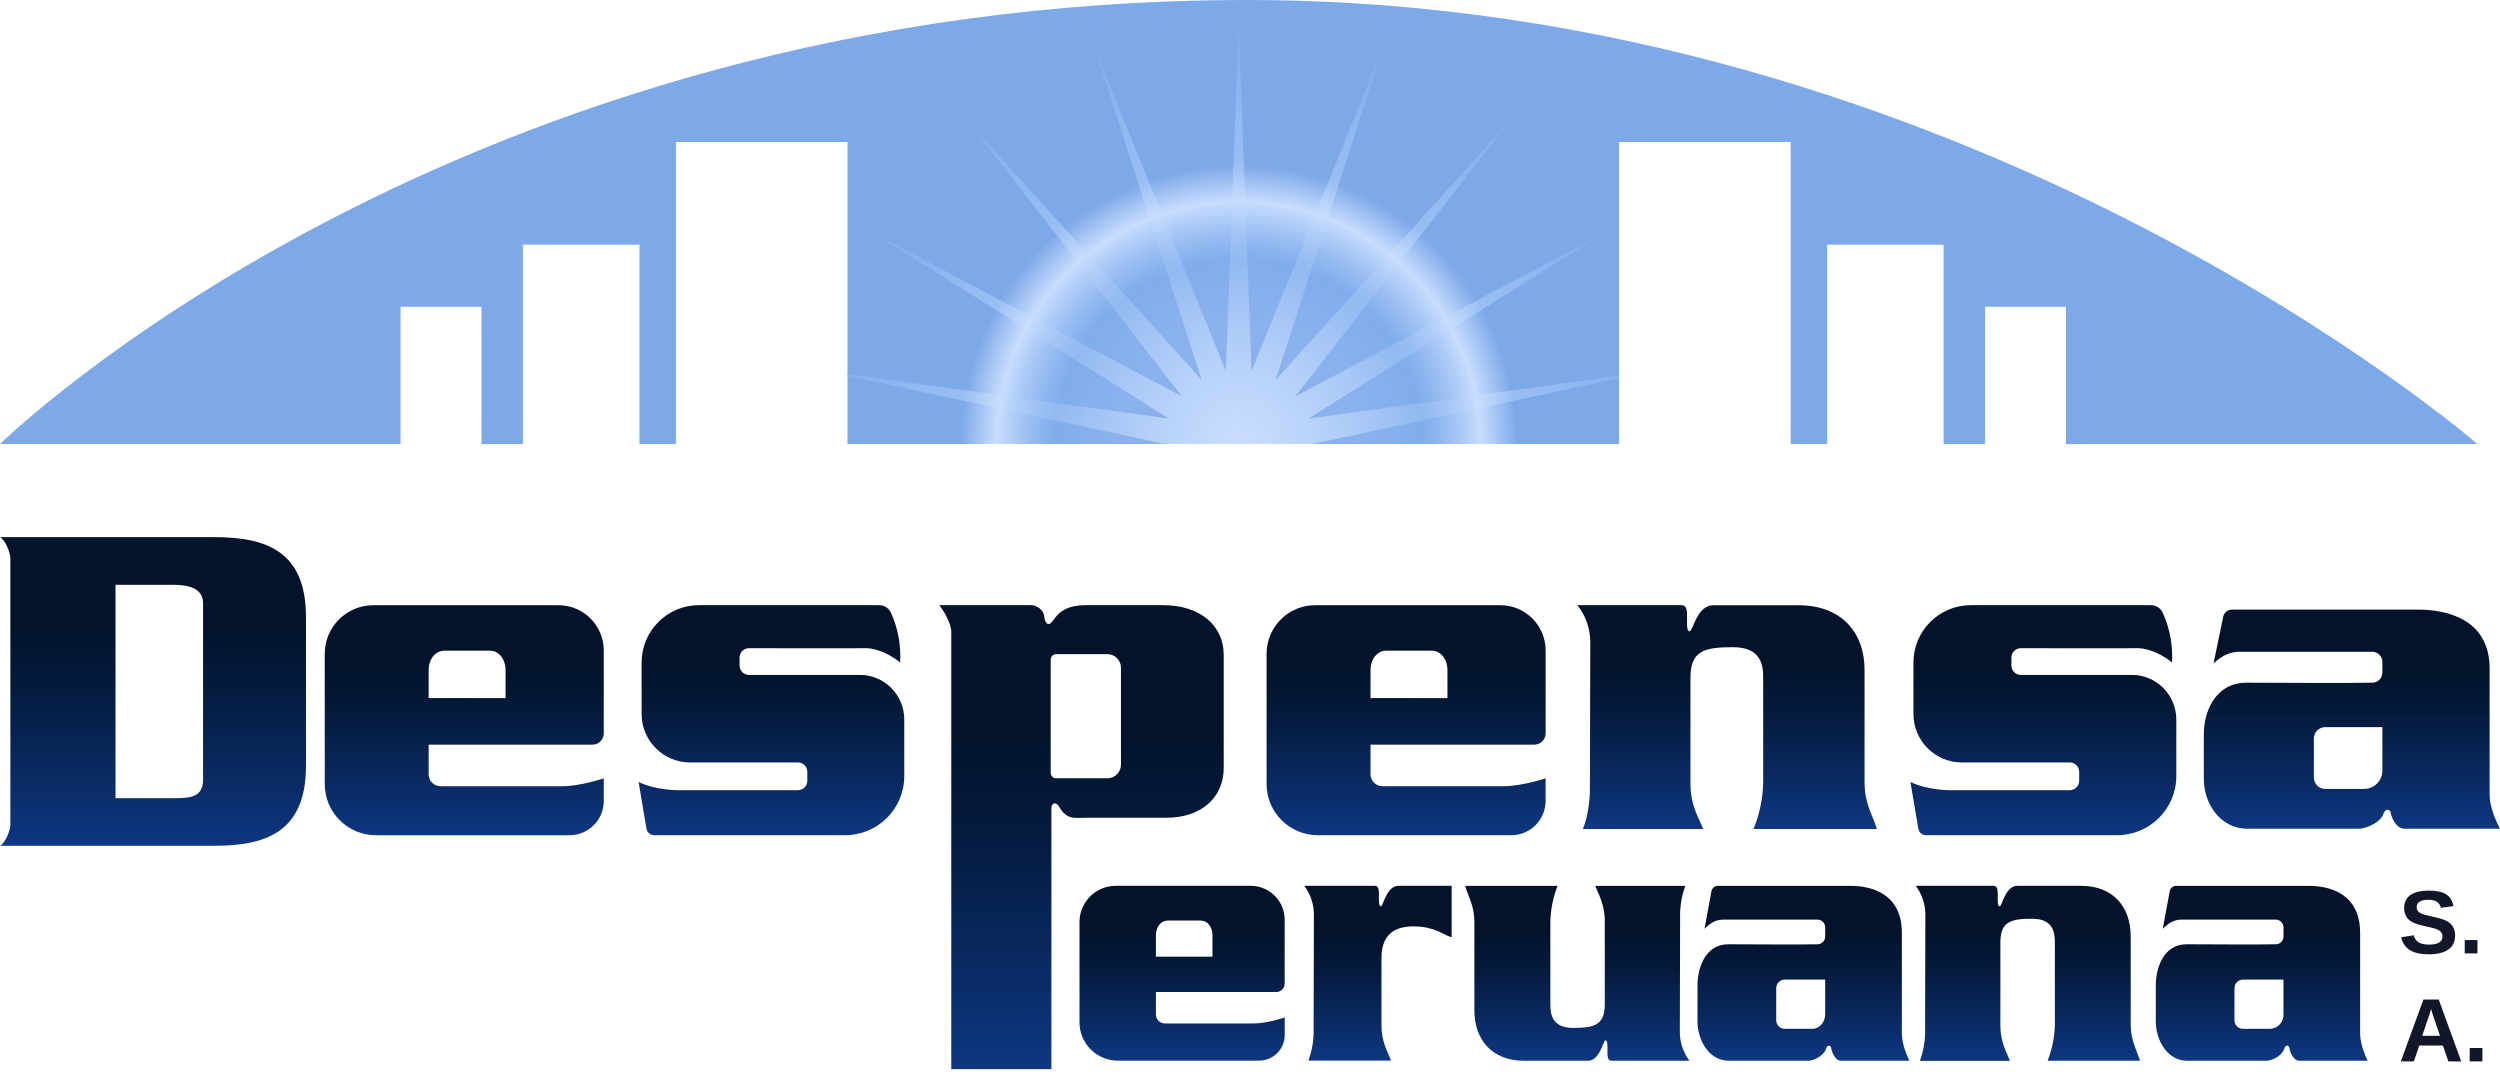
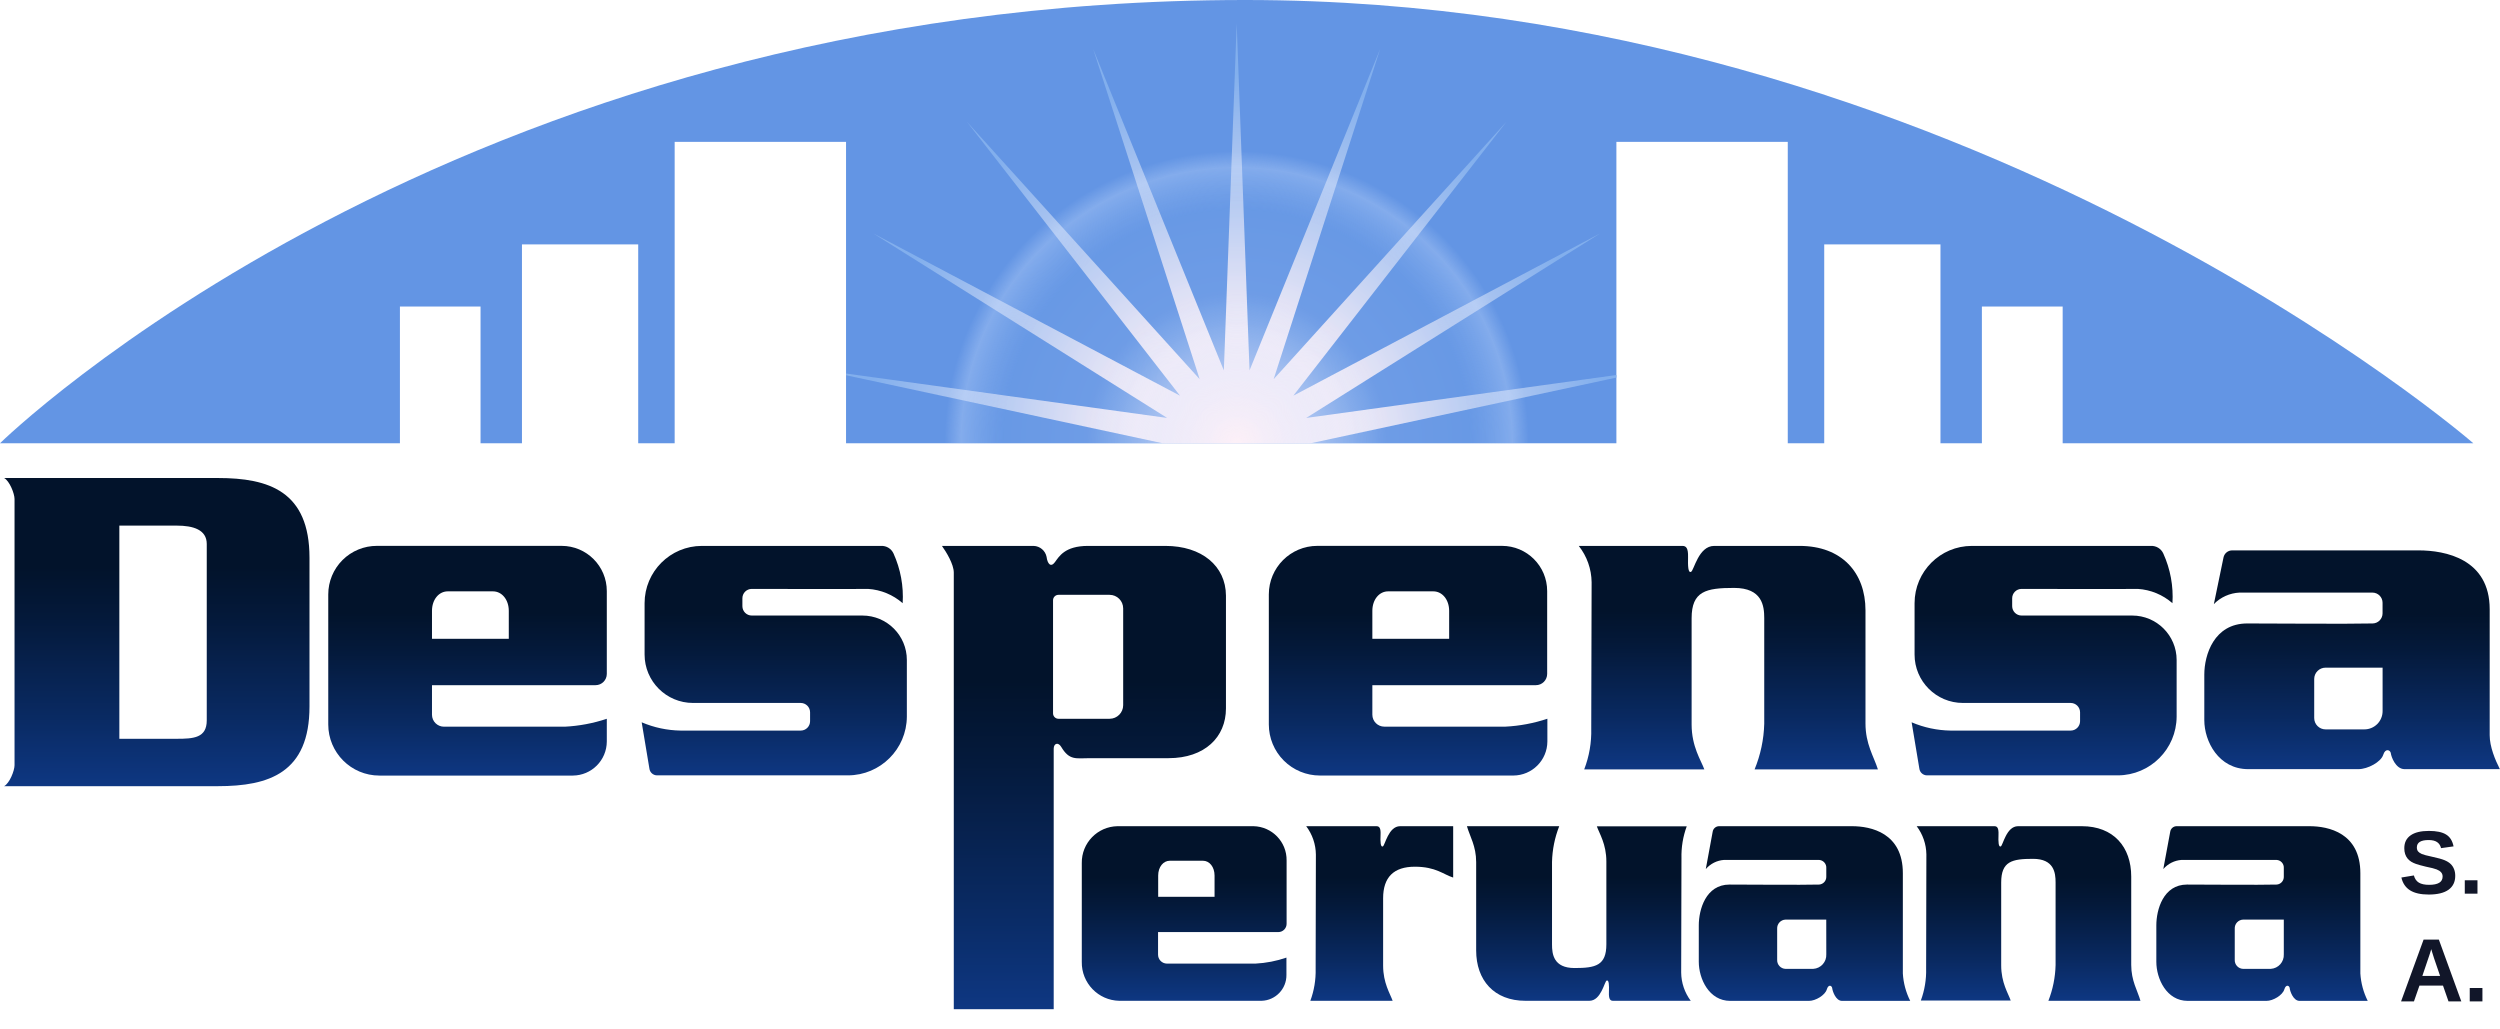
- <svg xmlns="http://www.w3.org/2000/svg" xmlns:xlink="http://www.w3.org/1999/xlink" viewBox="0 0 965.2 420.43">
+ <svg xmlns="http://www.w3.org/2000/svg" xmlns:xlink="http://www.w3.org/1999/xlink" viewBox="0 0 603.49 248.39">
  <defs>
-     <style>.cls-1{fill:none;}.cls-2{fill:url(#Degradado_sin_nombre_36);}.cls-3{fill:url(#Degradado_sin_nombre_36-2);}.cls-4{fill:url(#Degradado_sin_nombre_36-3);}.cls-5{fill:url(#Degradado_sin_nombre_36-4);}.cls-6{fill:url(#Degradado_sin_nombre_36-5);}.cls-7{fill:url(#Degradado_sin_nombre_36-6);}.cls-8{fill:url(#Degradado_sin_nombre_36-7);}.cls-9{fill:url(#Degradado_sin_nombre_36-8);}.cls-10{fill:url(#Degradado_sin_nombre_36-9);}.cls-11{fill:url(#Degradado_sin_nombre_36-10);}.cls-12{fill:url(#Degradado_sin_nombre_36-11);}.cls-13{fill:url(#Degradado_sin_nombre_36-12);}.cls-14{fill:url(#Degradado_sin_nombre_36-13);}.cls-15{font-size:34.73px;fill:#111629;font-family:Arial-Black, Arial;font-weight:800;}.cls-16{fill:url(#Degradado_sin_nombre_36-14);}.cls-17{clip-path:url(#clip-path);}.cls-18{fill:#7ea9e9;}.cls-19{fill:url(#Degradado_sin_nombre_48);}.cls-20{fill:url(#Degradado_sin_nombre_63);}</style>
-     <linearGradient id="Degradado_sin_nombre_36" x1="59.06" y1="326.55" x2="59.06" y2="207.38" gradientUnits="userSpaceOnUse">
+     <style>.cls-1{fill:none;}.cls-2{fill:url(#Degradado_sin_nombre_36);}.cls-3{fill:url(#Degradado_sin_nombre_36-2);}.cls-4{fill:url(#Degradado_sin_nombre_36-3);}.cls-5{fill:url(#Degradado_sin_nombre_36-4);}.cls-6{fill:url(#Degradado_sin_nombre_36-5);}.cls-7{fill:url(#Degradado_sin_nombre_36-6);}.cls-8{fill:url(#Degradado_sin_nombre_36-7);}.cls-9{fill:url(#Degradado_sin_nombre_36-8);}.cls-10{fill:url(#Degradado_sin_nombre_36-9);}.cls-11{fill:url(#Degradado_sin_nombre_36-10);}.cls-12{fill:url(#Degradado_sin_nombre_36-11);}.cls-13{fill:url(#Degradado_sin_nombre_36-12);}.cls-14{fill:url(#Degradado_sin_nombre_36-13);}.cls-15{font-size:21.68px;fill:#111629;font-family:Arial-Black, Arial;font-weight:800;}.cls-16{fill:url(#Degradado_sin_nombre_36-14);}.cls-17{clip-path:url(#clip-path);}.cls-18{fill:#6395e4;}.cls-19{fill:url(#Degradado_sin_nombre_65);}.cls-20{opacity:0.32;fill:url(#Degradado_sin_nombre_61);}.cls-21{fill:url(#Degradado_sin_nombre_30);}</style>
+     <linearGradient id="Degradado_sin_nombre_36" x1="37.84" y1="189.78" x2="37.84" y2="115.39" gradientUnits="userSpaceOnUse">
      <stop offset="0" stop-color="#0e3782" />
      <stop offset="0.24" stop-color="#092960" />
      <stop offset="0.55" stop-color="#04193a" />
      <stop offset="0.71" stop-color="#02132b" />
      <stop offset="1" stop-color="#02132b" />
    </linearGradient>
-     <linearGradient id="Degradado_sin_nombre_36-2" x1="297.82" y1="322.45" x2="297.82" y2="233.64" xlink:href="#Degradado_sin_nombre_36" />
-     <linearGradient id="Degradado_sin_nombre_36-3" x1="788.85" y1="322.45" x2="788.85" y2="233.64" xlink:href="#Degradado_sin_nombre_36" />
-     <linearGradient id="Degradado_sin_nombre_36-4" x1="179.24" y1="322.45" x2="179.24" y2="233.64" xlink:href="#Degradado_sin_nombre_36" />
-     <linearGradient id="Degradado_sin_nombre_36-5" x1="542.88" y1="322.45" x2="542.88" y2="233.64" xlink:href="#Degradado_sin_nombre_36" />
-     <linearGradient id="Degradado_sin_nombre_36-6" x1="456.38" y1="409.54" x2="456.38" y2="342.02" xlink:href="#Degradado_sin_nombre_36" />
-     <linearGradient id="Degradado_sin_nombre_36-7" x1="666.78" y1="320.06" x2="666.78" y2="233.64" xlink:href="#Degradado_sin_nombre_36" />
-     <linearGradient id="Degradado_sin_nombre_36-8" x1="782.93" y1="409.54" x2="782.93" y2="342.02" xlink:href="#Degradado_sin_nombre_36" />
-     <linearGradient id="Degradado_sin_nombre_36-9" x1="608.96" y1="409.54" x2="608.96" y2="342.02" xlink:href="#Degradado_sin_nombre_36" />
-     <linearGradient id="Degradado_sin_nombre_36-10" x1="532" y1="409.54" x2="532" y2="342.02" xlink:href="#Degradado_sin_nombre_36" />
-     <linearGradient id="Degradado_sin_nombre_36-11" x1="908.02" y1="320.01" x2="908.02" y2="235.36" xlink:href="#Degradado_sin_nombre_36" />
-     <linearGradient id="Degradado_sin_nombre_36-12" x1="696.26" y1="409.54" x2="696.26" y2="342.02" xlink:href="#Degradado_sin_nombre_36" />
-     <linearGradient id="Degradado_sin_nombre_36-13" x1="873.18" y1="409.54" x2="873.18" y2="342.02" xlink:href="#Degradado_sin_nombre_36" />
-     <linearGradient id="Degradado_sin_nombre_36-14" x1="417.57" y1="412.78" x2="417.57" y2="233.64" xlink:href="#Degradado_sin_nombre_36" />
+     <linearGradient id="Degradado_sin_nombre_36-2" x1="186.88" y1="187.22" x2="186.88" y2="131.78" xlink:href="#Degradado_sin_nombre_36" />
+     <linearGradient id="Degradado_sin_nombre_36-3" x1="493.41" y1="187.22" x2="493.41" y2="131.78" xlink:href="#Degradado_sin_nombre_36" />
+     <linearGradient id="Degradado_sin_nombre_36-4" x1="112.86" y1="187.22" x2="112.86" y2="131.78" xlink:href="#Degradado_sin_nombre_36" />
+     <linearGradient id="Degradado_sin_nombre_36-5" x1="339.86" y1="187.22" x2="339.86" y2="131.78" xlink:href="#Degradado_sin_nombre_36" />
+     <linearGradient id="Degradado_sin_nombre_36-6" x1="285.86" y1="241.59" x2="285.86" y2="199.44" xlink:href="#Degradado_sin_nombre_36" />
+     <linearGradient id="Degradado_sin_nombre_36-7" x1="417.21" y1="185.73" x2="417.21" y2="131.78" xlink:href="#Degradado_sin_nombre_36" />
+     <linearGradient id="Degradado_sin_nombre_36-8" x1="489.71" y1="241.59" x2="489.71" y2="199.44" xlink:href="#Degradado_sin_nombre_36" />
+     <linearGradient id="Degradado_sin_nombre_36-9" x1="381.11" y1="241.59" x2="381.11" y2="199.44" xlink:href="#Degradado_sin_nombre_36" />
+     <linearGradient id="Degradado_sin_nombre_36-10" x1="333.07" y1="241.59" x2="333.07" y2="199.44" xlink:href="#Degradado_sin_nombre_36" />
+     <linearGradient id="Degradado_sin_nombre_36-11" x1="567.8" y1="185.7" x2="567.8" y2="132.86" xlink:href="#Degradado_sin_nombre_36" />
+     <linearGradient id="Degradado_sin_nombre_36-12" x1="435.6" y1="241.59" x2="435.6" y2="199.44" xlink:href="#Degradado_sin_nombre_36" />
+     <linearGradient id="Degradado_sin_nombre_36-13" x1="546.05" y1="241.59" x2="546.05" y2="199.44" xlink:href="#Degradado_sin_nombre_36" />
+     <linearGradient id="Degradado_sin_nombre_36-14" x1="261.64" y1="243.61" x2="261.64" y2="131.78" xlink:href="#Degradado_sin_nombre_36" />
    <clipPath id="clip-path">
-       <path class="cls-1" d="M956.45,171.41S759.33,0,481.56,0C174.64,0,0,171.41,0,171.41H154.65V118.46h31.23v53h16V94.46h45v77h14.09V54.85H327.2V171.41H625.06V54.85h66.28V171.41h14.1V94.46h44.94v77h16V118.46h31.23v53Z" />
+       <path class="cls-1" d="M597.05,107S474,0,300.61,0C109,0,0,107,0,107H96.54V74H116V107h10V59h28.06v48h8.8V34.24h41.37V107H390.19V34.24h41.37V107h8.8V59h28.06v48h10V74h19.5V107Z" />
    </clipPath>
-     <radialGradient id="Degradado_sin_nombre_48" cx="478.23" cy="171.41" r="161.04" gradientUnits="userSpaceOnUse">
-       <stop offset="0" stop-color="#c9ddfe" />
-       <stop offset="1" stop-color="#82afed" />
+     <radialGradient id="Degradado_sin_nombre_65" cx="298.53" cy="107" r="100.53" gradientUnits="userSpaceOnUse">
+       <stop offset="0" stop-color="#fdf0f7" />
+       <stop offset="0.25" stop-color="#fdf0f7" />
+       <stop offset="0.89" stop-color="#82afed" />
    </radialGradient>
-     <radialGradient id="Degradado_sin_nombre_63" cx="478.23" cy="171.41" r="107.42" gradientUnits="userSpaceOnUse">
-       <stop offset="0" stop-color="#c9ddfe" stop-opacity="0" />
-       <stop offset="0.66" stop-color="#82afed" stop-opacity="0.6" />
-       <stop offset="0.87" stop-color="#c9ddfe" />
+     <radialGradient id="Degradado_sin_nombre_61" cx="298.53" cy="107" r="79.24" gradientUnits="userSpaceOnUse">
+       <stop offset="0" stop-color="#fff" stop-opacity="0.4" />
+       <stop offset="0.71" stop-color="#87b2ee" stop-opacity="0.4" />
+       <stop offset="0.84" stop-color="#c9ddfe" />
+       <stop offset="0.89" stop-color="#c9ddfe" stop-opacity="0" />
+     </radialGradient>
+     <radialGradient id="Degradado_sin_nombre_30" cx="298.53" cy="107" r="36.28" gradientUnits="userSpaceOnUse">
+       <stop offset="0" stop-color="#fdf0f7" />
      <stop offset="1" stop-color="#c9ddfe" stop-opacity="0" />
    </radialGradient>
  </defs>
  <g id="Capa_2" data-name="Capa 2">
    <g id="peruana">
-       <path class="cls-2" d="M82.7,207.38H0c2.1,1.14,4,6,4,8.12V318.44c0,2.1-1.91,7-4,8.11H82.7c19.76,0,35.43-5.15,35.43-30.84V238.22C118.13,212.53,102.46,207.38,82.7,207.38Zm-4.3,57v36.69c0,6.79-5.13,7.1-11.6,7.1H44.6V225.78H66.8c6.47,0,11.6,1.55,11.6,7.1Z" />
-       <path class="cls-3" d="M339.19,233.64H269.86a22.15,22.15,0,0,0-22.15,22.15v19.87a18.72,18.72,0,0,0,18.72,18.71h41.63a3.63,3.63,0,0,1,3.63,3.63v3.44a3.63,3.63,0,0,1-3.63,3.63h-46.5s-8.31.05-15-3.15l3,17.88a3,3,0,0,0,3,2.65H326.3a22.82,22.82,0,0,0,22.82-22.83V277.76a17.18,17.18,0,0,0-17.18-17.19H289.15a3.63,3.63,0,0,1-3.62-3.63v-3.06a3.63,3.63,0,0,1,3.62-3.63s42.4.1,45,0,8.21,1.25,13.37,5.54A40.58,40.58,0,0,0,344,236.6,5,5,0,0,0,339.19,233.64Z" />
-       <path class="cls-4" d="M830.23,233.64H760.9a22.16,22.16,0,0,0-22.16,22.15v19.87a18.72,18.72,0,0,0,18.72,18.71H799.1a3.64,3.64,0,0,1,3.63,3.63v3.44a3.64,3.64,0,0,1-3.63,3.63H752.59s-8.31.05-15-3.15l3,17.88a3,3,0,0,0,3,2.65h73.82a22.83,22.83,0,0,0,22.82-22.83V277.76A17.19,17.19,0,0,0,823,260.57H780.19a3.63,3.63,0,0,1-3.63-3.63v-3.06a3.63,3.63,0,0,1,3.63-3.63s42.4.1,45,0,8.21,1.25,13.37,5.54A40.45,40.45,0,0,0,835,236.6,5,5,0,0,0,830.23,233.64Z" />
-       <path class="cls-5" d="M228.73,287.5a4.37,4.37,0,0,0,4.37-4.37v-32a17.47,17.47,0,0,0-17.48-17.47H144.15a18.76,18.76,0,0,0-18.77,18.76v50.28a19.77,19.77,0,0,0,19.77,19.77h74.77a13.22,13.22,0,0,0,13.18-13.18v-8.79s-9,3.06-16.23,3.06H170.12a4.63,4.63,0,0,1-4.63-4.63V287.5Zm-63.24-18V258.75c0-4.39,2.67-7.54,6.11-7.54h17.48c3.43,0,6.11,3.15,6.11,7.54v10.79Z" />
-       <path class="cls-6" d="M592.37,287.5a4.37,4.37,0,0,0,4.37-4.37v-32a17.48,17.48,0,0,0-17.48-17.47H507.79A18.76,18.76,0,0,0,489,252.4v50.28a19.77,19.77,0,0,0,19.77,19.77h74.77a13.22,13.22,0,0,0,13.18-13.18v-8.79s-9,3.06-16.24,3.06H533.76a4.63,4.63,0,0,1-4.63-4.63V287.5Zm-63.24-18V258.75c0-4.39,2.67-7.54,6.11-7.54h17.48c3.43,0,6.11,3.15,6.11,7.54v10.79Z" />
-       <path class="cls-7" d="M492.77,383a3.26,3.26,0,0,0,3.21-3.32V355.31A13.07,13.07,0,0,0,483.13,342H430.57a14,14,0,0,0-13.8,14.27v38.22a14.79,14.79,0,0,0,14.54,15h55a9.89,9.89,0,0,0,9.69-10v-6.68s-6.6,2.32-11.93,2.32H449.67a3.46,3.46,0,0,1-3.4-3.52V383Zm-46.5-13.65v-8.2c0-3.34,2-5.74,4.49-5.74h12.85c2.53,0,4.5,2.4,4.5,5.74v8.2Z" />
-       <path class="cls-8" d="M609,233.64h40.11c1.5,0,2.29.86,2.22,4.3s-.06,6.23,1.15,5.73,2.86-10,8.95-10h32.94c16.33,0,25.5,10.31,25.5,24.92V302.3c0,7.92,3.25,12.7,4.77,17.76H677a49.9,49.9,0,0,0,3.73-17.67V261.52c0-4.68-.77-11.65-11.65-11.65s-16.43,1.24-16.43,11.75v41.06c0,8.59,3.63,13.85,4.92,17.38H611.11s2.72-5.92,2.72-15.8c0,0,.15-52,.15-56.58A23.1,23.1,0,0,0,609,233.64Z" />
-       <path class="cls-9" d="M739.63,342h30c1.12,0,1.71.68,1.66,3.36s-.05,4.87.86,4.48,2.14-7.84,6.7-7.84h24.68c12.23,0,19.09,8.06,19.09,19.47v34.17c0,6.19,2.43,9.92,3.58,13.88H790.55a40.43,40.43,0,0,0,2.79-13.81V363.81c0-3.66-.57-9.1-8.73-9.1s-12.3,1-12.3,9.17V396c0,6.71,2.72,10.82,3.69,13.58H741.24a33.22,33.22,0,0,0,2-12.35s.1-40.62.1-44.2A18.51,18.51,0,0,0,739.63,342Z" />
-       <path class="cls-10" d="M652.27,409.54h-30c-1.13,0-1.72-.68-1.66-3.36s0-4.87-.87-4.48-2.14,7.84-6.7,7.84H588.33c-12.23,0-19.1-8.06-19.1-19.47V355.9c0-6.19-2.43-9.92-3.57-13.88h35.69a40.41,40.41,0,0,0-2.79,13.8v31.93c0,3.66.57,9.1,8.72,9.1s12.3-1,12.3-9.17V355.6c0-6.71-2.72-10.82-3.68-13.58h34.76a33.22,33.22,0,0,0-2,12.35s-.11,40.62-.11,44.2A18.48,18.48,0,0,0,652.27,409.54Z" />
-       <path class="cls-11" d="M503.55,342h27.16c1.13,0,1.72.68,1.66,3.36s0,4.87.87,4.48,2.14-7.84,6.7-7.84h20.51v19.87c-3.76-1.17-6.65-4.21-14.8-4.21s-12.29,4-12.29,12.23v26c0,6.71,2.72,10.82,3.68,13.58H505.16a33.22,33.22,0,0,0,2-12.35s.11-40.62.11-44.2A18.48,18.48,0,0,0,503.55,342Z" />
-       <path class="cls-12" d="M961.19,306.83v-48.7c0-19.48-17.19-22.77-27.5-22.77h-72a3.4,3.4,0,0,0-3.34,2.72l-3.73,18c2-1.72,5.16-4.44,9.88-4.44h51.37a3.91,3.91,0,0,1,3.92,3.92v4.09a3.9,3.9,0,0,1-3.81,3.92c-10.28.24-38.06,0-48.52,0-12.89,0-16.61,12.23-16.61,19.77v17.67c0,8.21,5.54,18.95,17,18.95h42.59c3.63,0,8.74-2.77,9.65-5.54s2.82-1.81,2.94-.58,1.83,6.12,5.32,6.12H965.2C963.34,316.43,961.19,311.27,961.19,306.83Zm-41.4-9.31a7.06,7.06,0,0,1-7.06,7.07h-15a4.4,4.4,0,0,1-4.39-4.39V285.11a4.39,4.39,0,0,1,4.39-4.39h22.06Z" />
-       <path class="cls-13" d="M734.27,399V360.19c0-15.54-12.29-18.17-19.66-18.17H663.13a2.52,2.52,0,0,0-2.39,2.17l-2.67,14.4c1.43-1.37,3.69-3.54,7.07-3.54h36.73a3,3,0,0,1,2.8,3.12v3.27a3,3,0,0,1-2.73,3.12c-7.34.19-27.21,0-34.69,0-9.22,0-11.88,9.75-11.88,15.77v14.09c0,6.55,4,15.12,12.16,15.12H698c2.59,0,6.25-2.21,6.9-4.42s2-1.45,2.1-.46,1.31,4.88,3.8,4.88h26.36C735.81,406.68,734.27,402.57,734.27,399Zm-29.6-7.43c0,3.11-2.26,5.64-5,5.64H688.9a3.34,3.34,0,0,1-3.14-3.51v-12a3.33,3.33,0,0,1,3.14-3.5h15.77Z" />
-       <path class="cls-14" d="M911.2,399V360.19c0-15.54-12.29-18.17-19.67-18.17H840.05a2.52,2.52,0,0,0-2.38,2.17L835,358.59c1.44-1.37,3.69-3.54,7.07-3.54h36.73a3,3,0,0,1,2.81,3.12v3.27a3,3,0,0,1-2.73,3.12c-7.35.19-27.22,0-34.69,0-9.22,0-11.88,9.75-11.88,15.77v14.09c0,6.55,4,15.12,12.15,15.12h30.46c2.59,0,6.24-2.21,6.89-4.42s2-1.45,2.1-.46,1.32,4.88,3.81,4.88h26.36C912.74,406.68,911.2,402.57,911.2,399Zm-29.6-7.43a5.37,5.37,0,0,1-5.06,5.64H865.82a3.34,3.34,0,0,1-3.14-3.51v-12a3.34,3.34,0,0,1,3.14-3.5H881.6Z" />
-       <text class="cls-15" transform="translate(926.06 368.1)">S.<tspan x="0" y="41.68">A.</tspan>
+       <path class="cls-2" d="M52.6,115.39H1c1.31.72,2.51,3.76,2.51,5.07v64.26c0,1.31-1.2,4.35-2.51,5.06H52.6c12.34,0,22.11-3.21,22.11-19.25V134.64C74.71,118.61,64.94,115.39,52.6,115.39ZM49.91,151v22.91c0,4.23-3.2,4.43-7.24,4.43H28.81V126.88H42.67c4,0,7.24,1,7.24,4.43Z" />
+       <path class="cls-3" d="M212.71,131.78H169.43a13.84,13.84,0,0,0-13.83,13.83V158a11.69,11.69,0,0,0,11.69,11.69h26a2.26,2.26,0,0,1,2.26,2.26v2.15a2.26,2.26,0,0,1-2.26,2.26h-29a24.89,24.89,0,0,1-9.39-2l1.86,11.16a1.87,1.87,0,0,0,1.86,1.65h46.08A14.25,14.25,0,0,0,218.91,173V159.32a10.73,10.73,0,0,0-10.73-10.73H181.47a2.26,2.26,0,0,1-2.26-2.26v-1.91a2.26,2.26,0,0,1,2.26-2.26s26.47.06,28.08,0a14,14,0,0,1,8.35,3.45,25.31,25.31,0,0,0-2.21-12A3.13,3.13,0,0,0,212.71,131.78Z" />
+       <path class="cls-4" d="M519.23,131.78H476a13.83,13.83,0,0,0-13.83,13.83V158a11.68,11.68,0,0,0,11.68,11.69h26a2.27,2.27,0,0,1,2.27,2.26v2.15a2.27,2.27,0,0,1-2.27,2.26h-29a24.89,24.89,0,0,1-9.39-2l1.86,11.16a1.87,1.87,0,0,0,1.87,1.65h46.08A14.24,14.24,0,0,0,525.43,173V159.32a10.73,10.73,0,0,0-10.73-10.73H488a2.27,2.27,0,0,1-2.27-2.26v-1.91a2.27,2.27,0,0,1,2.27-2.26s26.47.06,28.07,0a14,14,0,0,1,8.35,3.45,25.19,25.19,0,0,0-2.21-12A3.13,3.13,0,0,0,519.23,131.78Z" />
+       <path class="cls-5" d="M143.76,165.4a2.72,2.72,0,0,0,2.72-2.72v-20a10.91,10.91,0,0,0-10.91-10.91H91A11.72,11.72,0,0,0,79.24,143.5v31.38a12.34,12.34,0,0,0,12.34,12.34h46.68a8.25,8.25,0,0,0,8.22-8.22v-5.49a38,38,0,0,1-10.13,1.91H107.17a2.89,2.89,0,0,1-2.89-2.89V165.4Zm-39.48-11.2v-6.74c0-2.74,1.67-4.71,3.81-4.71H119c2.15,0,3.82,2,3.82,4.71v6.74Z" />
+       <path class="cls-6" d="M370.75,165.4a2.72,2.72,0,0,0,2.73-2.72v-20a10.91,10.91,0,0,0-10.91-10.91H318a11.72,11.72,0,0,0-11.71,11.72v31.38a12.33,12.33,0,0,0,12.34,12.34h46.67a8.25,8.25,0,0,0,8.23-8.22v-5.49a38,38,0,0,1-10.13,1.91H334.17a2.89,2.89,0,0,1-2.89-2.89V165.4Zm-39.47-11.2v-6.74c0-2.74,1.67-4.71,3.81-4.71H346c2.15,0,3.82,2,3.82,4.71v6.74Z" />
+       <path class="cls-7" d="M308.58,225a2,2,0,0,0,2-2.07v-15.2a8.16,8.16,0,0,0-8-8.29H269.75a8.77,8.77,0,0,0-8.61,8.91v23.86a9.23,9.23,0,0,0,9.07,9.38h34.33a6.18,6.18,0,0,0,6-6.26v-4.17a27.19,27.19,0,0,1-7.46,1.45H281.68a2.16,2.16,0,0,1-2.13-2.19V225Zm-29-8.52v-5.12c0-2.08,1.23-3.58,2.81-3.58h8c1.58,0,2.8,1.5,2.8,3.58v5.12Z" />
+       <path class="cls-8" d="M381.11,131.78h25c.94,0,1.43.54,1.38,2.69s0,3.89.72,3.57,1.79-6.26,5.59-6.26H434.4c10.2,0,15.92,6.44,15.92,15.56v27.3c0,5,2,7.93,3,11.09H423.55a31.09,31.09,0,0,0,2.33-11V149.19c0-2.92-.48-7.27-7.27-7.27s-10.26.77-10.26,7.33v25.63c0,5.37,2.27,8.65,3.07,10.85h-29a25.52,25.52,0,0,0,1.7-9.86s.09-32.46.09-35.32A14.44,14.44,0,0,0,381.11,131.78Z" />
+       <path class="cls-9" d="M462.68,199.44h18.75c.7,0,1.07.42,1,2.1s0,3,.54,2.79,1.33-4.89,4.18-4.89h15.4c7.64,0,11.92,5,11.92,12.16v21.32c0,3.87,1.52,6.2,2.23,8.67H494.47a25.29,25.29,0,0,0,1.74-8.62V213c0-2.28-.36-5.68-5.45-5.68s-7.68.6-7.68,5.73v20c0,4.19,1.7,6.75,2.3,8.48h-21.7a20.65,20.65,0,0,0,1.28-7.71s.06-25.36.06-27.59A11.57,11.57,0,0,0,462.68,199.44Z" />
+       <path class="cls-10" d="M408.14,241.59H389.39c-.7,0-1.07-.42-1-2.1s0-3-.54-2.79-1.34,4.89-4.19,4.89h-15.4c-7.63,0-11.92-5-11.92-12.16V208.1c0-3.86-1.52-6.19-2.23-8.66h22.28a25.29,25.29,0,0,0-1.74,8.62V228c0,2.28.35,5.68,5.44,5.68s7.68-.61,7.68-5.73v-20c0-4.19-1.7-6.76-2.3-8.48h21.7a20.79,20.79,0,0,0-1.27,7.71s-.07,25.35-.07,27.59A11.57,11.57,0,0,0,408.14,241.59Z" />
+       <path class="cls-11" d="M315.31,199.44h16.95c.71,0,1.08.42,1,2.1s0,3,.54,2.79,1.34-4.89,4.18-4.89h12.81v12.4c-2.35-.73-4.15-2.62-9.24-2.62s-7.67,2.51-7.67,7.63v16.26c0,4.19,1.69,6.75,2.3,8.48H316.31a20.65,20.65,0,0,0,1.28-7.71s.06-25.36.06-27.59A11.57,11.57,0,0,0,315.31,199.44Z" />
+       <path class="cls-12" d="M601,177.48V147.07c0-12.16-10.73-14.21-17.17-14.21h-45a2.14,2.14,0,0,0-2.08,1.69l-2.33,11.27a9.3,9.3,0,0,1,6.17-2.77H572.7a2.45,2.45,0,0,1,2.44,2.45v2.55a2.44,2.44,0,0,1-2.38,2.45c-6.41.15-23.76,0-30.28,0-8.05,0-10.37,7.63-10.37,12.34v11c0,5.13,3.45,11.83,10.61,11.83H569.3c2.27,0,5.46-1.73,6-3.46s1.76-1.13,1.84-.36,1.14,3.82,3.32,3.82h23C602.33,183.47,601,180.25,601,177.48Zm-25.85-5.82a4.4,4.4,0,0,1-4.41,4.41h-9.36a2.74,2.74,0,0,1-2.74-2.74v-9.42a2.74,2.74,0,0,1,2.74-2.74h13.77Z" />
+       <path class="cls-13" d="M459.34,235V210.78c0-9.7-7.68-11.34-12.28-11.34H414.92a1.58,1.58,0,0,0-1.49,1.35l-1.66,9a6.39,6.39,0,0,1,4.41-2.21h22.93a1.86,1.86,0,0,1,1.75,2v2a1.86,1.86,0,0,1-1.71,1.95c-4.58.12-17,0-21.65,0-5.76,0-7.42,6.09-7.42,9.84v8.8c0,4.09,2.47,9.44,7.59,9.44h19c1.62,0,3.9-1.38,4.31-2.76s1.25-.91,1.31-.29.82,3.05,2.37,3.05h16.46A16.9,16.9,0,0,1,459.34,235Zm-18.48-4.64a3.35,3.35,0,0,1-3.16,3.52H431a2.09,2.09,0,0,1-2-2.19v-7.51a2.09,2.09,0,0,1,2-2.19h9.85Z" />
+       <path class="cls-14" d="M569.78,235V210.78c0-9.7-7.67-11.34-12.28-11.34H525.37a1.57,1.57,0,0,0-1.49,1.35l-1.67,9a6.41,6.41,0,0,1,4.41-2.21h22.93a1.85,1.85,0,0,1,1.75,2v2a1.85,1.85,0,0,1-1.7,1.95c-4.59.12-17,0-21.66,0-5.75,0-7.41,6.09-7.41,9.84v8.8c0,4.09,2.47,9.44,7.58,9.44h19c1.62,0,3.9-1.38,4.31-2.76s1.26-.91,1.31-.29.82,3.05,2.38,3.05h16.45A17.08,17.08,0,0,1,569.78,235Zm-18.48-4.64a3.35,3.35,0,0,1-3.15,3.52h-6.69a2.09,2.09,0,0,1-2-2.19v-7.51a2.09,2.09,0,0,1,2-2.19h9.84Z" />
+       <text class="cls-15" transform="translate(579.06 215.72)">S.<tspan x="0" y="26.02">A.</tspan>
      </text>
-       <path class="cls-16" d="M449.11,233.64H419.17c-9,0-11.25,4.15-12.89,6.3s-2.87.57-3.15-2.08-3.16-4.22-5-4.22H362.68c1.68,2.24,4.59,7,4.59,10.31V412.78h38.65V312.06c0-2.07,1.72-2.67,2.89-.71,3.2,5.37,5.77,4.37,11.07,4.37h30.37c14,0,22.2-8.17,22.2-19.2V252.83C472.45,241.37,463.14,233.64,449.11,233.64Zm-16.33,61.59a5.26,5.26,0,0,1-5.26,5.25H407.76a2.1,2.1,0,0,1-2.1-2.1V254.65a2.1,2.1,0,0,1,2.1-2.1h19.76a5.26,5.26,0,0,1,5.26,5.25Z" />
+       <path class="cls-16" d="M281.32,131.78H262.64c-5.64,0-7,2.6-8,3.94s-1.79.36-2-1.3a3.3,3.3,0,0,0-3.13-2.64H227.38c1,1.4,2.86,4.39,2.86,6.44V243.61h24.12V180.74c0-1.3,1.08-1.67,1.81-.45,2,3.36,3.6,2.73,6.91,2.73h19c8.76,0,13.86-5.1,13.86-12V143.77C295.9,136.61,290.09,131.78,281.32,131.78Zm-10.19,38.45a3.28,3.28,0,0,1-3.28,3.28H255.51a1.31,1.31,0,0,1-1.31-1.31V144.9a1.31,1.31,0,0,1,1.31-1.31h12.34a3.28,3.28,0,0,1,3.28,3.28Z" />
      <g class="cls-17">
-         <rect class="cls-18" x="-17.14" y="-39.42" width="990.73" height="238.32" />
-         <polygon class="cls-19" points="478.23 9.14 483.19 143.24 533.72 18.93 492.53 146.64 582.53 47.1 500.13 153.02 618.75 90.27 505.1 161.63 638.03 143.23 506.83 171.41 638.03 199.58 505.1 181.19 618.75 252.54 500.13 189.79 582.53 295.71 492.53 196.18 533.72 323.89 483.19 199.57 478.23 333.67 473.26 199.57 422.73 323.89 463.93 196.18 373.92 295.71 456.32 189.79 337.7 252.54 451.35 181.19 318.43 199.58 449.63 171.41 318.43 143.23 451.35 161.63 337.7 90.27 456.32 153.02 373.92 47.1 463.93 146.64 422.73 18.93 473.26 143.24 478.23 9.14" />
-         <circle class="cls-20" cx="478.23" cy="171.41" r="107.42" />
+         <rect class="cls-18" x="-10.7" y="-24.61" width="618.46" height="148.77" />
+         <polygon class="cls-19" points="298.53 5.71 301.63 89.42 333.17 11.81 307.45 91.54 363.64 29.41 312.2 95.52 386.25 56.35 315.31 100.89 398.28 89.41 316.38 107 398.28 124.59 315.31 113.11 386.25 157.65 312.2 118.47 363.64 184.59 307.45 122.46 333.17 202.18 301.63 124.58 298.53 208.29 295.43 124.58 263.88 202.18 289.6 122.46 233.42 184.59 284.85 118.47 210.81 157.65 281.75 113.11 198.77 124.59 280.67 107 198.77 89.41 281.75 100.89 210.81 56.35 284.85 95.52 233.42 29.41 289.6 91.54 263.88 11.81 295.43 89.42 298.53 5.71" />
+         <circle class="cls-20" cx="298.53" cy="107" r="79.24" />
+         <circle class="cls-21" cx="298.53" cy="107" r="36.28" />
      </g>
    </g>
  </g>
</svg>
